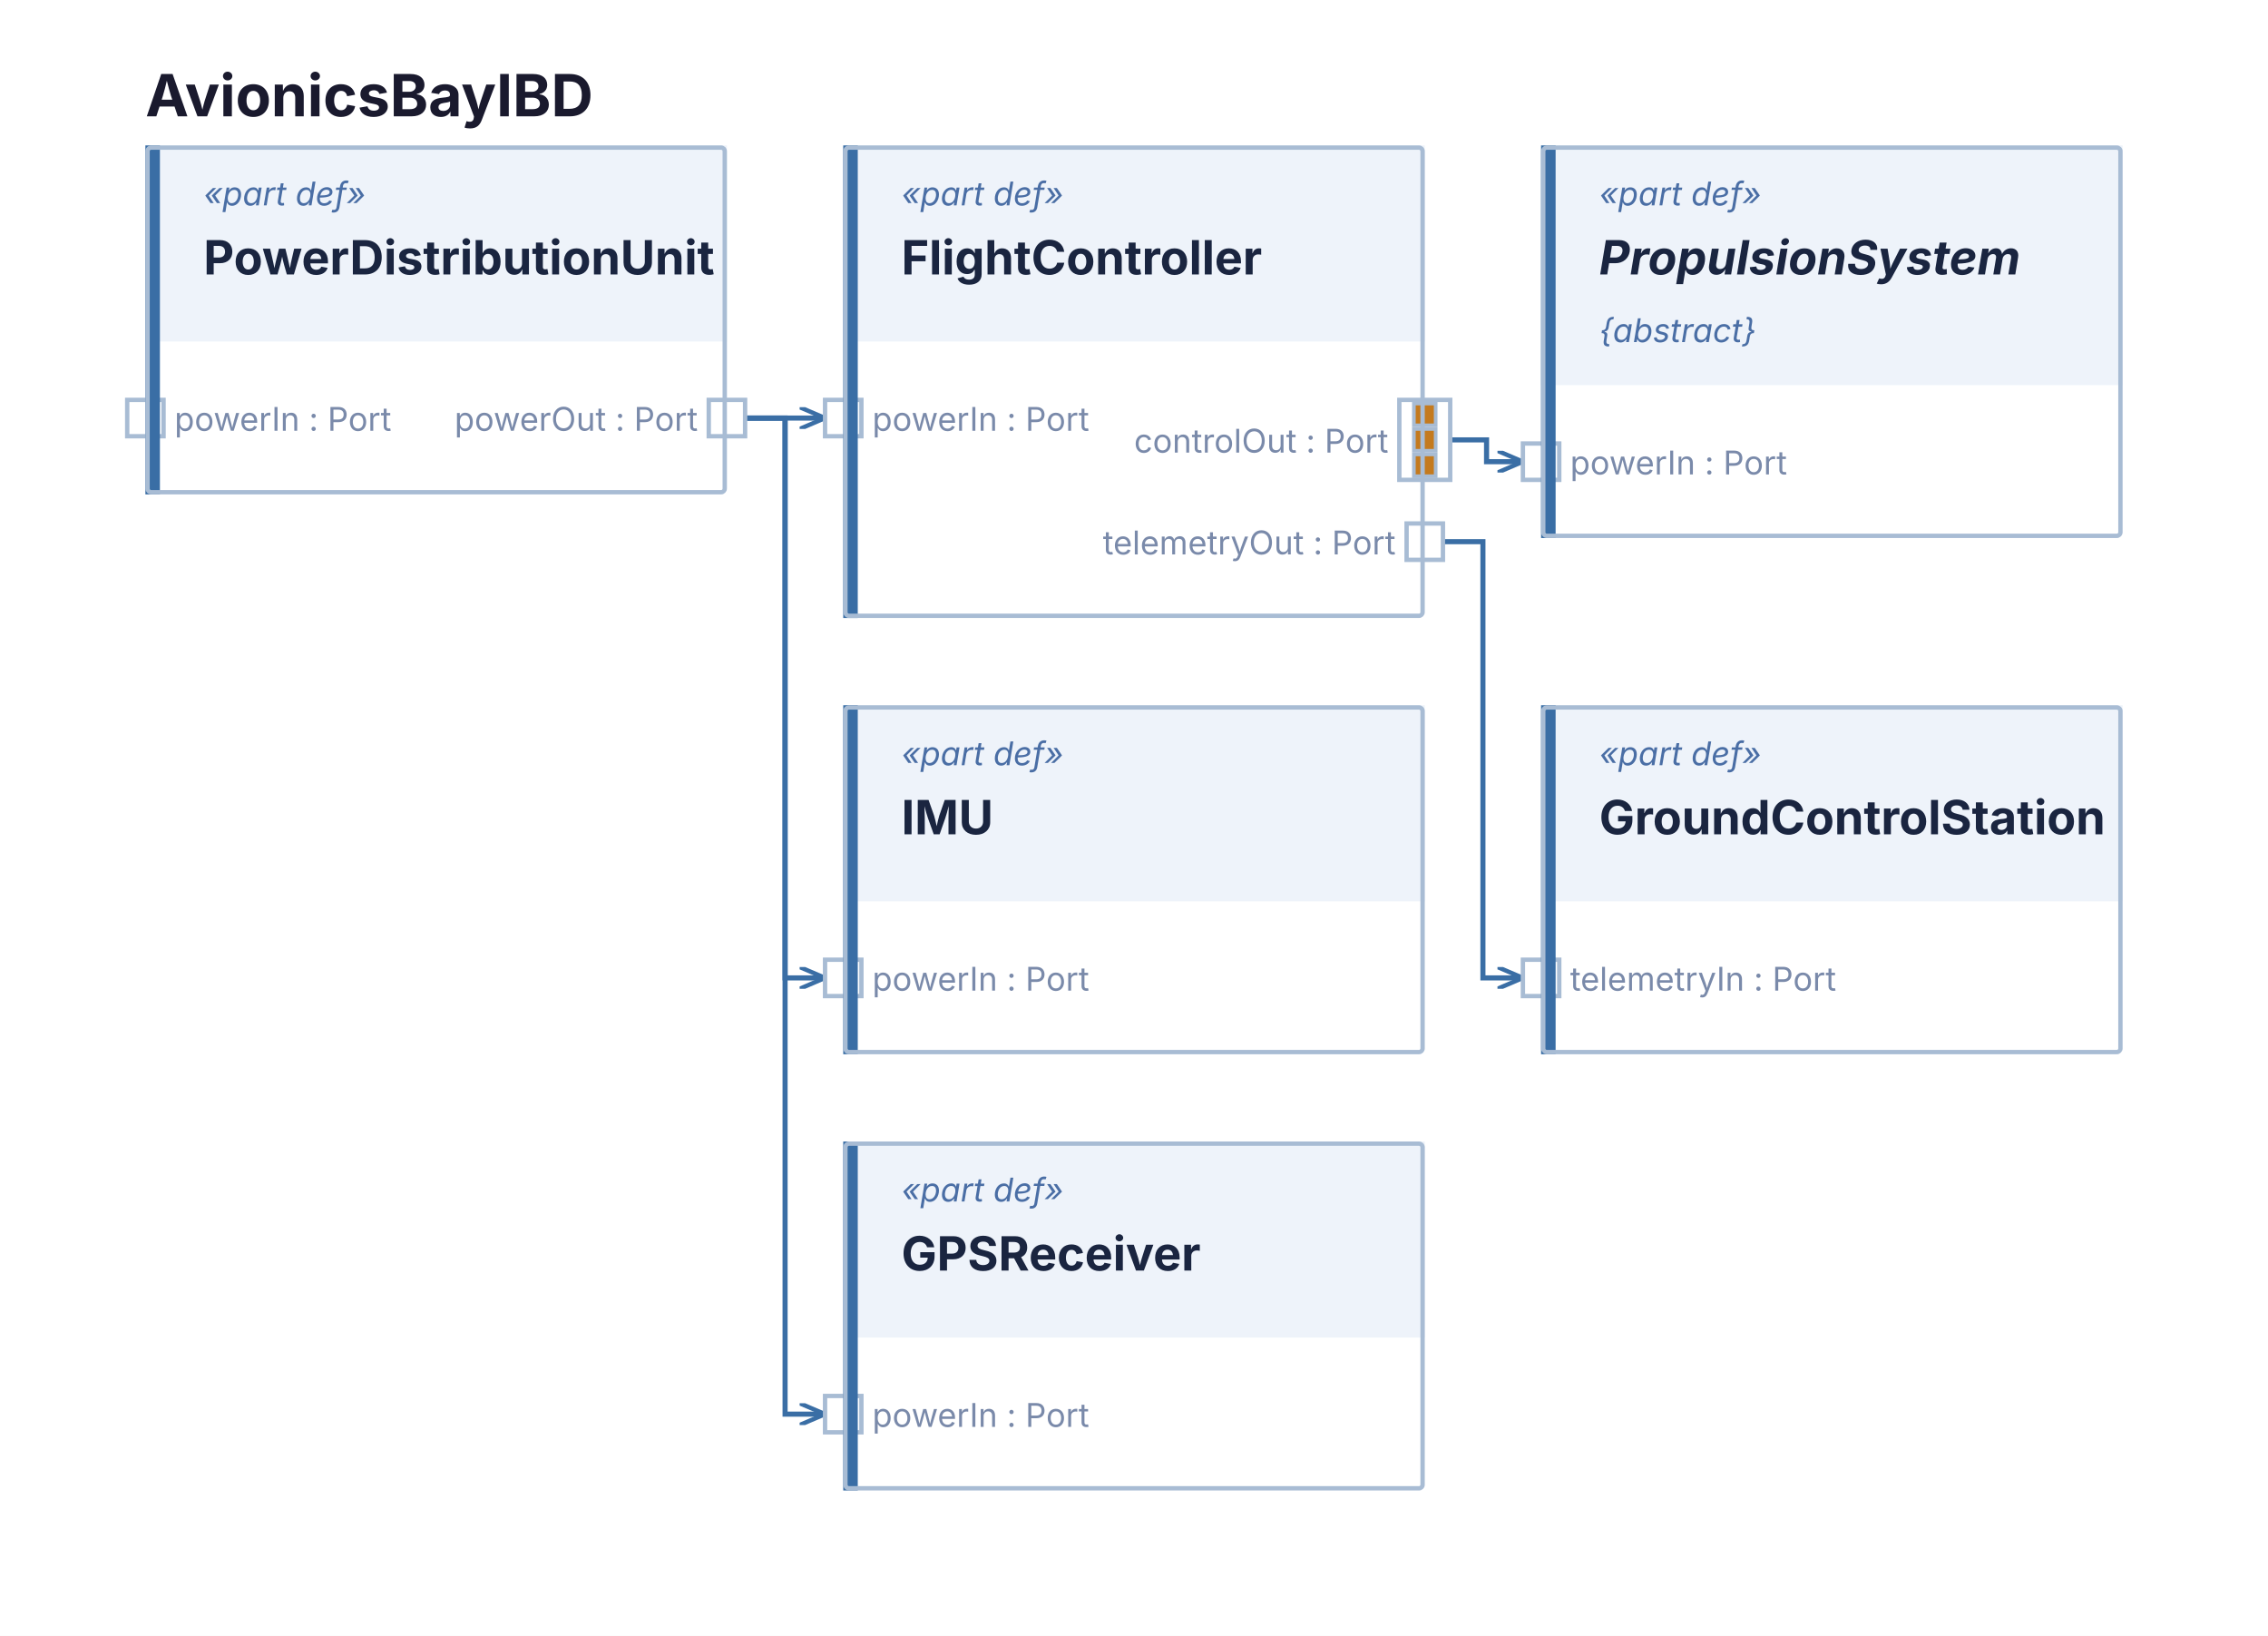
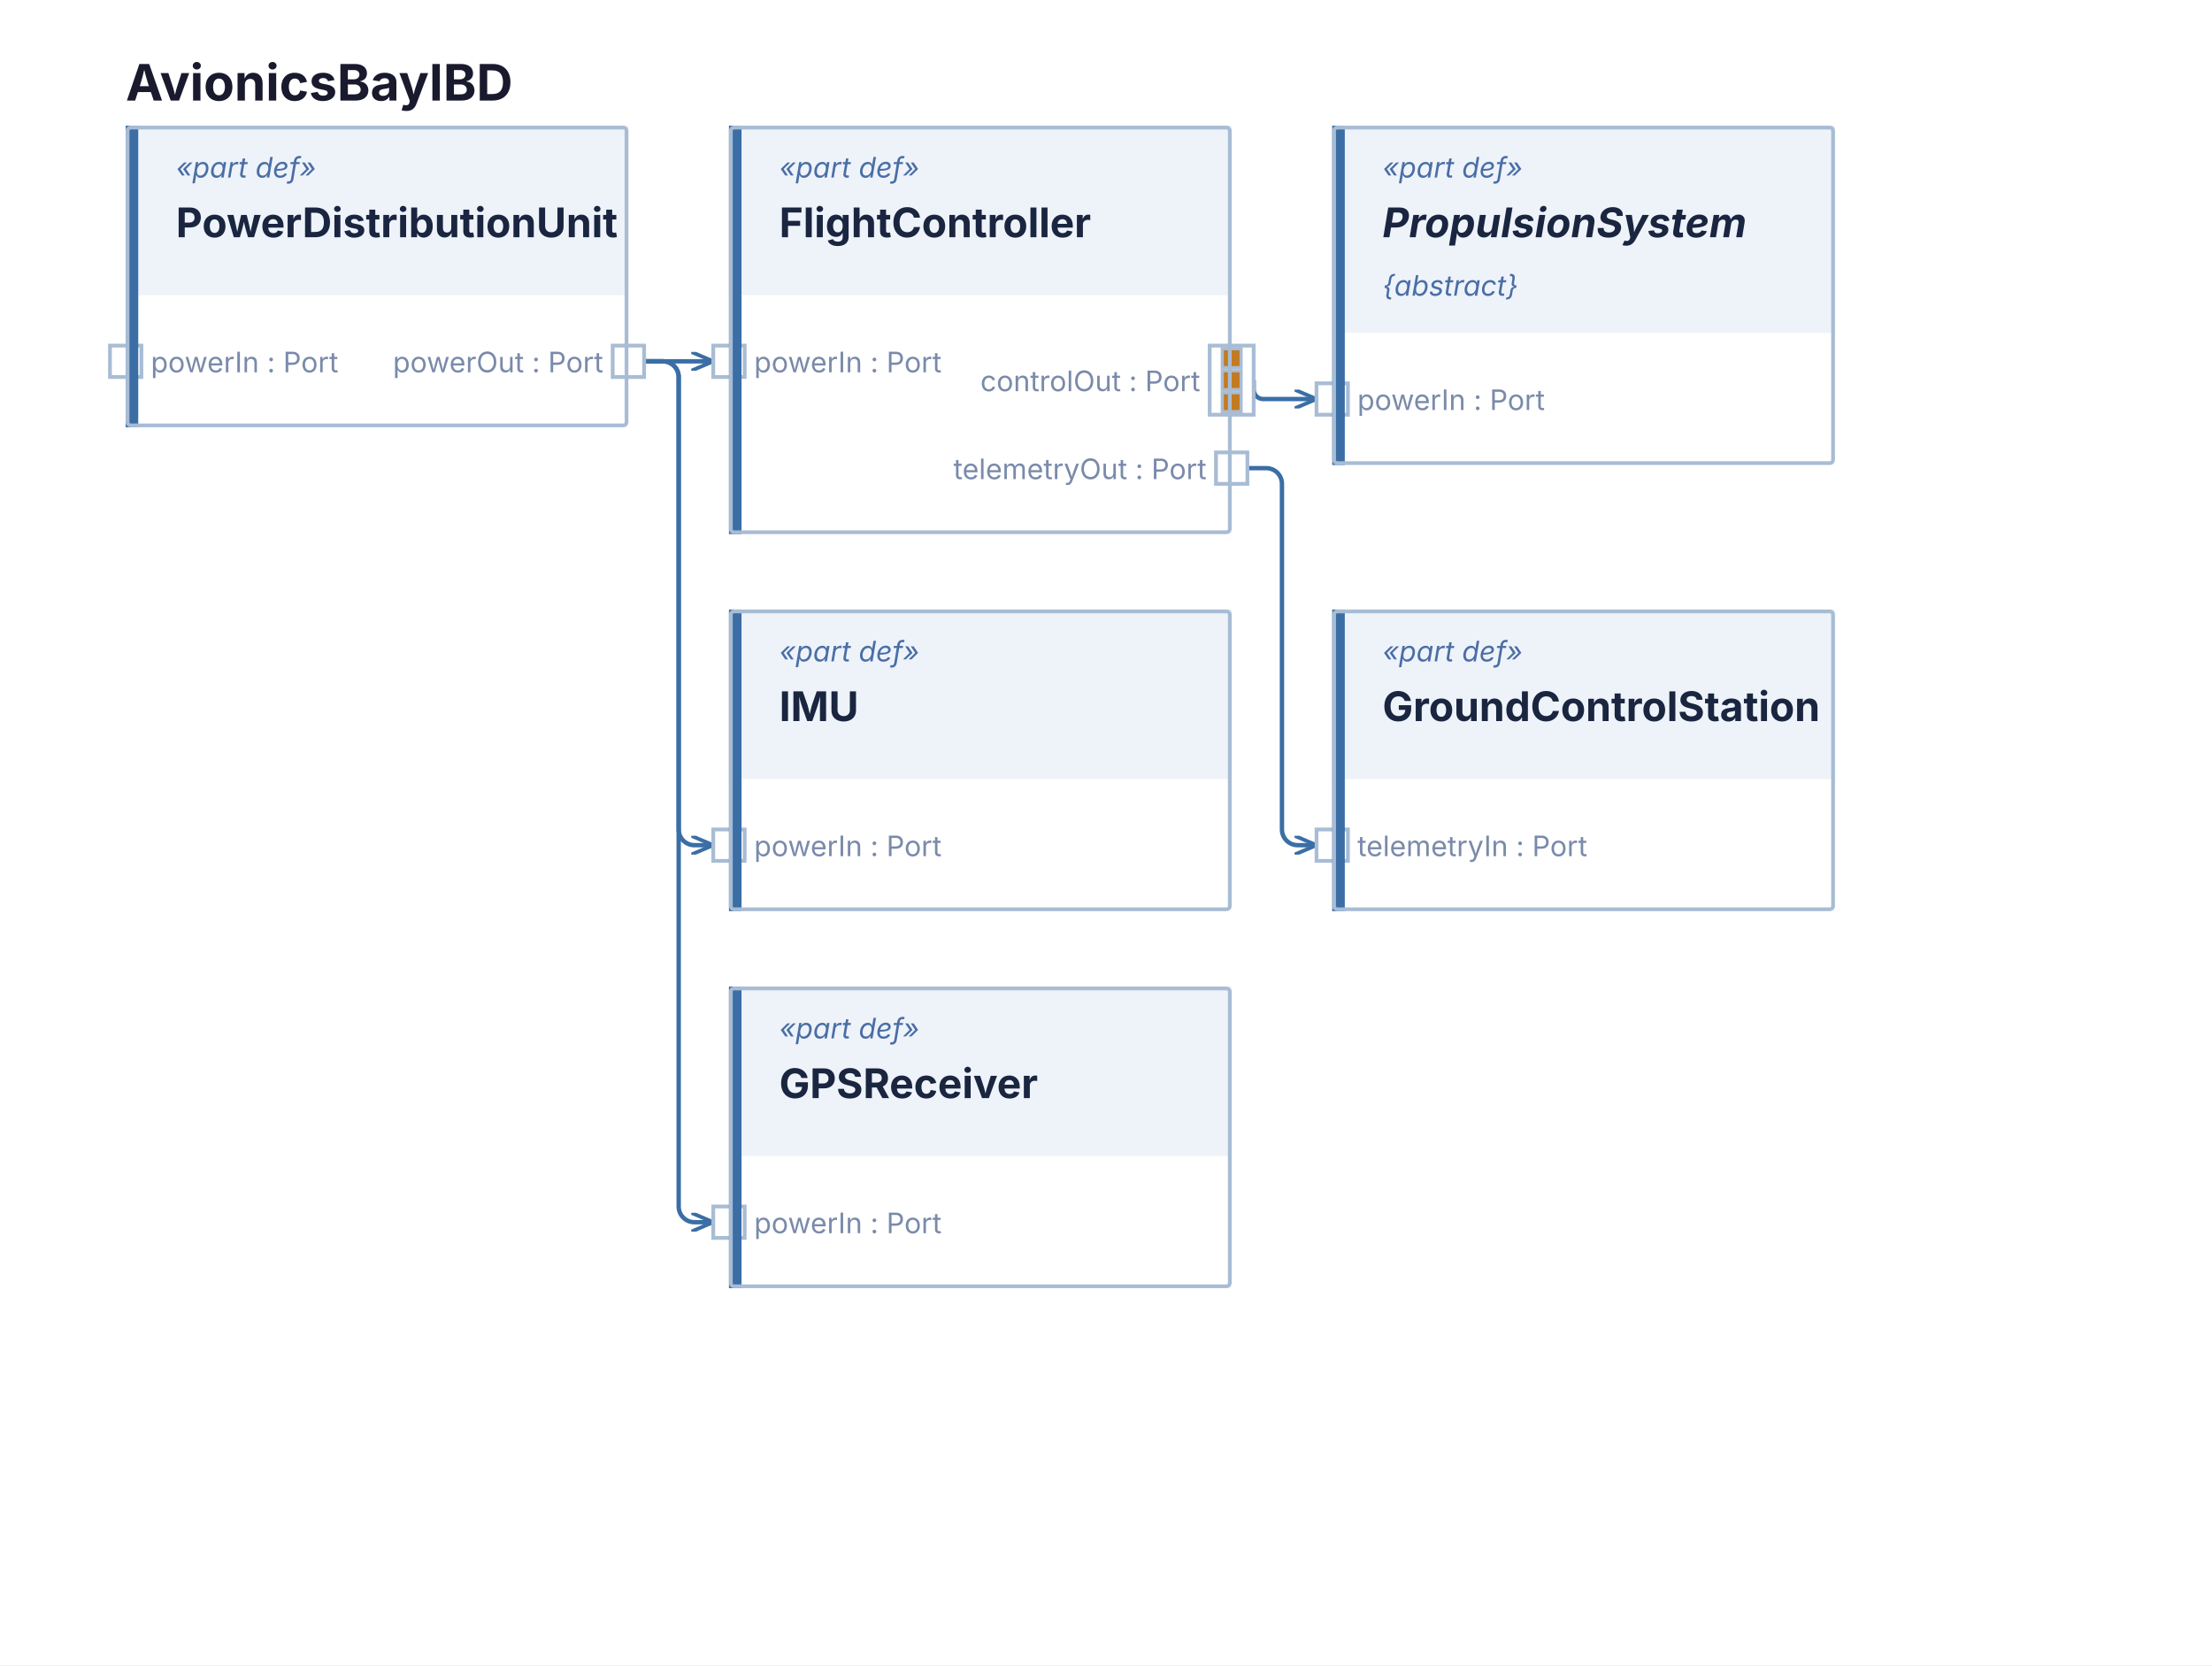
- <svg xmlns="http://www.w3.org/2000/svg" viewBox="0 0 624 450" width="624" height="450">
+ <svg xmlns="http://www.w3.org/2000/svg" viewBox="0 0 704 530" width="704" height="530">
  <style>text{font-family:'Inter','Roboto',system-ui,sans-serif}@font-face{font-family:'Inter';font-weight:400;src:url('https://fonts.bunny.net/inter/files/inter-latin-400-normal.woff2') format('woff2')}@font-face{font-family:'Inter';font-weight:700;src:url('https://fonts.bunny.net/inter/files/inter-latin-700-normal.woff2') format('woff2')}</style>
-   <rect width="624" height="450" fill="#ffffff" />
+   <rect width="704" height="530" fill="#ffffff" />
  <text x="40.0" y="32.0" font-size="16" font-weight="700" fill="#1a1a2e">AvionicsBayIBD</text>
  <defs>
    <marker id="arr-open" markerUnits="userSpaceOnUse" markerWidth="8" markerHeight="6" refX="7" refY="3" orient="auto">
      <polyline points="0,0 7,3 0,6" fill="none" stroke="#888" stroke-width="1.2" />
    </marker>
    <marker id="arr-flow" markerUnits="userSpaceOnUse" markerWidth="8" markerHeight="6" refX="7" refY="3" orient="auto">
      <polyline points="0,0 7,3 0,6" fill="none" stroke="#3a6ea5" stroke-width="1.2" />
    </marker>
    <marker id="arr-verify" markerUnits="userSpaceOnUse" markerWidth="8" markerHeight="6" refX="7" refY="3" orient="auto">
      <polyline points="0,0 7,3 0,6" fill="none" stroke="#3a6ea5" stroke-width="1.2" />
    </marker>
    <marker id="arr-alloc" markerUnits="userSpaceOnUse" markerWidth="8" markerHeight="6" refX="7" refY="3" orient="auto">
      <polyline points="0,0 7,3 0,6" fill="none" stroke="#7a3ea5" stroke-width="1.2" />
    </marker>
    <marker id="arr-satisfy" markerUnits="userSpaceOnUse" markerWidth="8" markerHeight="6" refX="7" refY="3" orient="auto">
      <polyline points="0,0 7,3 0,6" fill="none" stroke="#1a6b30" stroke-width="1.2" />
    </marker>
    <marker id="arr-generalize" markerUnits="userSpaceOnUse" markerWidth="10" markerHeight="8" refX="9" refY="4" orient="auto">
      <polygon points="0,0 9,4 0,8" fill="white" stroke="#3a3a5c" stroke-width="1.2" />
    </marker>
+     <marker id="arr-filled" markerUnits="userSpaceOnUse" markerWidth="8" markerHeight="6" refX="7" refY="3" orient="auto">
+       <polygon points="0,0 7,3 0,6" fill="#555" />
+     </marker>
+     <marker id="arr-diamond-filled" markerUnits="userSpaceOnUse" markerWidth="16" markerHeight="10" refX="0" refY="5" orient="auto">
+       <polygon points="0,5 8,0 16,5 8,10" fill="#555" />
+     </marker>
+     <marker id="arr-diamond-hollow" markerUnits="userSpaceOnUse" markerWidth="16" markerHeight="10" refX="0" refY="5" orient="auto">
+       <polygon points="0,5 8,0 16,5 8,10" fill="white" stroke="#555" stroke-width="1.2" />
+     </marker>
+     <marker id="arr-circle" markerUnits="userSpaceOnUse" markerWidth="12" markerHeight="12" refX="6" refY="6" orient="auto">
+       <circle cx="6" cy="6" r="5" fill="none" stroke="#1a6b30" stroke-width="1.4" />
+     </marker>
  </defs>
  <path d="M 205.0 115.0 L 227.0 115.0" fill="none" stroke="#3a6ea5" stroke-width="1.4" marker-end="url(#arr-flow)" />
-   <path d="M 205.0 115.0 L 216.0 115.0 L 216.0 269.0 L 227.0 269.0" fill="none" stroke="#3a6ea5" stroke-width="1.4" marker-end="url(#arr-flow)" />
-   <path d="M 205.0 115.0 L 216.0 115.0 L 216.0 389.0 L 227.0 389.0" fill="none" stroke="#3a6ea5" stroke-width="1.4" marker-end="url(#arr-flow)" />
-   <path d="M 399.0 121.0 L 409.0 121.0 L 409.0 127.0 L 419.0 127.0" fill="none" stroke="#3a6ea5" stroke-width="1.4" marker-end="url(#arr-flow)" />
-   <path d="M 397.0 149.0 L 408.0 149.0 L 408.0 269.0 L 419.0 269.0" fill="none" stroke="#3a6ea5" stroke-width="1.4" marker-end="url(#arr-flow)" />
+   <path d="M 205.0 115.0 L 211.0 115.0 A 5.0 5.0 0 0 1 216.0 120.0 L 216.0 264.0 A 5.0 5.0 0 0 0 221.0 269.0 L 227.0 269.0" fill="none" stroke="#3a6ea5" stroke-width="1.4" marker-end="url(#arr-flow)" />
+   <path d="M 205.0 115.0 L 211.0 115.0 A 5.0 5.0 0 0 1 216.0 120.0 L 216.0 384.0 A 5.0 5.0 0 0 0 221.0 389.0 L 227.0 389.0" fill="none" stroke="#3a6ea5" stroke-width="1.4" marker-end="url(#arr-flow)" />
+   <path d="M 399.0 121.0 L 399.0 124.0 A 3.0 3.0 0 0 0 402.0 127.0 L 419.0 127.0" fill="none" stroke="#3a6ea5" stroke-width="1.4" marker-end="url(#arr-flow)" />
+   <path d="M 397.0 149.0 L 403.0 149.0 A 5.0 5.0 0 0 1 408.0 154.0 L 408.0 264.0 A 5.0 5.0 0 0 0 413.0 269.0 L 419.0 269.0" fill="none" stroke="#3a6ea5" stroke-width="1.4" marker-end="url(#arr-flow)" />
  <a href="/ui/detail/UAV::Power::PowerDistributionUnit" data-qname="UAV::Power::PowerDistributionUnit">
    <g transform="translate(40.0 40.0)">
      <defs>
        <style>@font-face{font-family:'Inter';font-weight:400;src:url('https://fonts.bunny.net/inter/files/inter-latin-400-normal.woff2') format('woff2')}@font-face{font-family:'Inter';font-weight:700;src:url('https://fonts.bunny.net/inter/files/inter-latin-700-normal.woff2') format('woff2')}text{font-family:'Inter','Roboto',system-ui,sans-serif}</style>
      </defs>
      <rect x="0" y="0.0" width="160.0" height="54.0" fill="#eef3fa" />
      <text x="16.0" y="16.5" font-size="9" fill="#4a6ea5" font-style="italic">«part def»</text>
      <text x="16.0" y="35.5" font-size="13" font-weight="700" fill="#1a2540">PowerDistributionUnit</text>
      <rect x="0" y="54.0" width="160.0" height="42.0" fill="#ffffff" />
      <rect x="-5.0" y="70.0" width="10" height="10" fill="#ffffff" stroke="#a8bcd4" stroke-width="1.2" />
      <text x="8.0" y="78.5" font-size="9" fill="#7a8aaa">powerIn : Port</text>
      <rect x="155.0" y="70.0" width="10" height="10" fill="#ffffff" stroke="#a8bcd4" stroke-width="1.2" />
      <text x="152.0" y="78.5" font-size="9" fill="#7a8aaa" text-anchor="end">powerOut : Port</text>
      <rect x="0" y="0" width="4" height="96.0" fill="#3a6ea5" />
      <rect x="0.6" y="0.6" width="158.8" height="94.8" rx="1" ry="1" fill="none" stroke="#a8bcd4" stroke-width="1.2" />
    </g>
  </a>
  <a href="/ui/detail/UAV::Avionics::FlightController" data-qname="UAV::Avionics::FlightController">
    <g transform="translate(232.0 40.0)">
      <defs>
        <style>@font-face{font-family:'Inter';font-weight:400;src:url('https://fonts.bunny.net/inter/files/inter-latin-400-normal.woff2') format('woff2')}@font-face{font-family:'Inter';font-weight:700;src:url('https://fonts.bunny.net/inter/files/inter-latin-700-normal.woff2') format('woff2')}text{font-family:'Inter','Roboto',system-ui,sans-serif}</style>
      </defs>
      <rect x="0" y="0.0" width="160.0" height="54.0" fill="#eef3fa" />
      <text x="16.0" y="16.5" font-size="9" fill="#4a6ea5" font-style="italic">«part def»</text>
      <text x="16.0" y="35.5" font-size="13" font-weight="700" fill="#1a2540">FlightController</text>
      <rect x="0" y="54.0" width="160.0" height="76.0" fill="#ffffff" />
      <rect x="-5.0" y="70.0" width="10" height="10" fill="#ffffff" stroke="#a8bcd4" stroke-width="1.2" />
      <text x="8.0" y="78.5" font-size="9" fill="#7a8aaa">powerIn : Port</text>
      <rect x="153.0" y="70.0" width="14" height="22.0" fill="#ffffff" stroke="#a8bcd4" stroke-width="1.2" />
      <text x="150.0" y="84.5" font-size="9" fill="#7a8aaa" text-anchor="end">controlOut : Port</text>
      <rect x="157.0" y="71.0" width="6" height="6" fill="#c47a1e" stroke="#a8bcd4" stroke-width="1" />
      <rect x="157.0" y="78.0" width="6" height="6" fill="#c47a1e" stroke="#a8bcd4" stroke-width="1" />
      <rect x="157.0" y="85.0" width="6" height="6" fill="#c47a1e" stroke="#a8bcd4" stroke-width="1" />
      <rect x="155.0" y="104.0" width="10" height="10" fill="#ffffff" stroke="#a8bcd4" stroke-width="1.2" />
      <text x="152.0" y="112.5" font-size="9" fill="#7a8aaa" text-anchor="end">telemetryOut : Port</text>
      <rect x="0" y="0" width="4" height="130.0" fill="#3a6ea5" />
      <rect x="0.6" y="0.6" width="158.8" height="128.8" rx="1" ry="1" fill="none" stroke="#a8bcd4" stroke-width="1.2" />
    </g>
  </a>
  <a href="/ui/detail/UAV::Propulsion::PropulsionSystem" data-qname="UAV::Propulsion::PropulsionSystem">
    <g transform="translate(424.0 40.0)">
      <defs>
        <style>@font-face{font-family:'Inter';font-weight:400;src:url('https://fonts.bunny.net/inter/files/inter-latin-400-normal.woff2') format('woff2')}@font-face{font-family:'Inter';font-weight:700;src:url('https://fonts.bunny.net/inter/files/inter-latin-700-normal.woff2') format('woff2')}text{font-family:'Inter','Roboto',system-ui,sans-serif}</style>
      </defs>
      <rect x="0" y="0.0" width="160.0" height="66.0" fill="#eef3fa" />
      <text x="16.0" y="16.5" font-size="9" fill="#4a6ea5" font-style="italic">«part def»</text>
      <text x="16.0" y="35.5" font-size="13" font-weight="700" fill="#1a2540" font-style="italic">PropulsionSystem</text>
      <text x="16.0" y="54.1" font-size="9" fill="#4a6ea5" font-style="italic">{abstract}</text>
      <rect x="0" y="66.0" width="160.0" height="42.0" fill="#ffffff" />
      <rect x="-5.0" y="82.0" width="10" height="10" fill="#ffffff" stroke="#a8bcd4" stroke-width="1.2" />
      <text x="8.0" y="90.5" font-size="9" fill="#7a8aaa">powerIn : Port</text>
      <rect x="0" y="0" width="4" height="108.0" fill="#3a6ea5" />
      <rect x="0.6" y="0.6" width="158.8" height="106.8" rx="1" ry="1" fill="none" stroke="#a8bcd4" stroke-width="1.2" />
    </g>
  </a>
  <a href="/ui/detail/UAV::Avionics::IMU" data-qname="UAV::Avionics::IMU">
    <g transform="translate(232.0 194.0)">
      <defs>
        <style>@font-face{font-family:'Inter';font-weight:400;src:url('https://fonts.bunny.net/inter/files/inter-latin-400-normal.woff2') format('woff2')}@font-face{font-family:'Inter';font-weight:700;src:url('https://fonts.bunny.net/inter/files/inter-latin-700-normal.woff2') format('woff2')}text{font-family:'Inter','Roboto',system-ui,sans-serif}</style>
      </defs>
      <rect x="0" y="0.0" width="160.0" height="54.0" fill="#eef3fa" />
      <text x="16.0" y="16.5" font-size="9" fill="#4a6ea5" font-style="italic">«part def»</text>
      <text x="16.0" y="35.5" font-size="13" font-weight="700" fill="#1a2540">IMU</text>
      <rect x="0" y="54.0" width="160.0" height="42.0" fill="#ffffff" />
      <rect x="-5.0" y="70.0" width="10" height="10" fill="#ffffff" stroke="#a8bcd4" stroke-width="1.2" />
      <text x="8.0" y="78.5" font-size="9" fill="#7a8aaa">powerIn : Port</text>
      <rect x="0" y="0" width="4" height="96.0" fill="#3a6ea5" />
      <rect x="0.6" y="0.6" width="158.8" height="94.8" rx="1" ry="1" fill="none" stroke="#a8bcd4" stroke-width="1.2" />
    </g>
  </a>
  <a href="/ui/detail/UAV::Avionics::GPSReceiver" data-qname="UAV::Avionics::GPSReceiver">
    <g transform="translate(232.0 314.0)">
      <defs>
        <style>@font-face{font-family:'Inter';font-weight:400;src:url('https://fonts.bunny.net/inter/files/inter-latin-400-normal.woff2') format('woff2')}@font-face{font-family:'Inter';font-weight:700;src:url('https://fonts.bunny.net/inter/files/inter-latin-700-normal.woff2') format('woff2')}text{font-family:'Inter','Roboto',system-ui,sans-serif}</style>
      </defs>
      <rect x="0" y="0.0" width="160.0" height="54.0" fill="#eef3fa" />
      <text x="16.0" y="16.5" font-size="9" fill="#4a6ea5" font-style="italic">«part def»</text>
      <text x="16.0" y="35.5" font-size="13" font-weight="700" fill="#1a2540">GPSReceiver</text>
      <rect x="0" y="54.0" width="160.0" height="42.0" fill="#ffffff" />
      <rect x="-5.0" y="70.0" width="10" height="10" fill="#ffffff" stroke="#a8bcd4" stroke-width="1.2" />
      <text x="8.0" y="78.5" font-size="9" fill="#7a8aaa">powerIn : Port</text>
      <rect x="0" y="0" width="4" height="96.0" fill="#3a6ea5" />
      <rect x="0.6" y="0.6" width="158.8" height="94.8" rx="1" ry="1" fill="none" stroke="#a8bcd4" stroke-width="1.2" />
    </g>
  </a>
  <a href="/ui/detail/GroundStation::GroundControlStation" data-qname="GroundStation::GroundControlStation">
    <g transform="translate(424.0 194.0)">
      <defs>
        <style>@font-face{font-family:'Inter';font-weight:400;src:url('https://fonts.bunny.net/inter/files/inter-latin-400-normal.woff2') format('woff2')}@font-face{font-family:'Inter';font-weight:700;src:url('https://fonts.bunny.net/inter/files/inter-latin-700-normal.woff2') format('woff2')}text{font-family:'Inter','Roboto',system-ui,sans-serif}</style>
      </defs>
      <rect x="0" y="0.0" width="160.0" height="54.0" fill="#eef3fa" />
      <text x="16.0" y="16.5" font-size="9" fill="#4a6ea5" font-style="italic">«part def»</text>
      <text x="16.0" y="35.5" font-size="13" font-weight="700" fill="#1a2540">GroundControlStation</text>
      <rect x="0" y="54.0" width="160.0" height="42.0" fill="#ffffff" />
      <rect x="-5.0" y="70.0" width="10" height="10" fill="#ffffff" stroke="#a8bcd4" stroke-width="1.2" />
      <text x="8.0" y="78.5" font-size="9" fill="#7a8aaa">telemetryIn : Port</text>
      <rect x="0" y="0" width="4" height="96.0" fill="#3a6ea5" />
      <rect x="0.6" y="0.6" width="158.8" height="94.8" rx="1" ry="1" fill="none" stroke="#a8bcd4" stroke-width="1.2" />
    </g>
  </a>
</svg>
